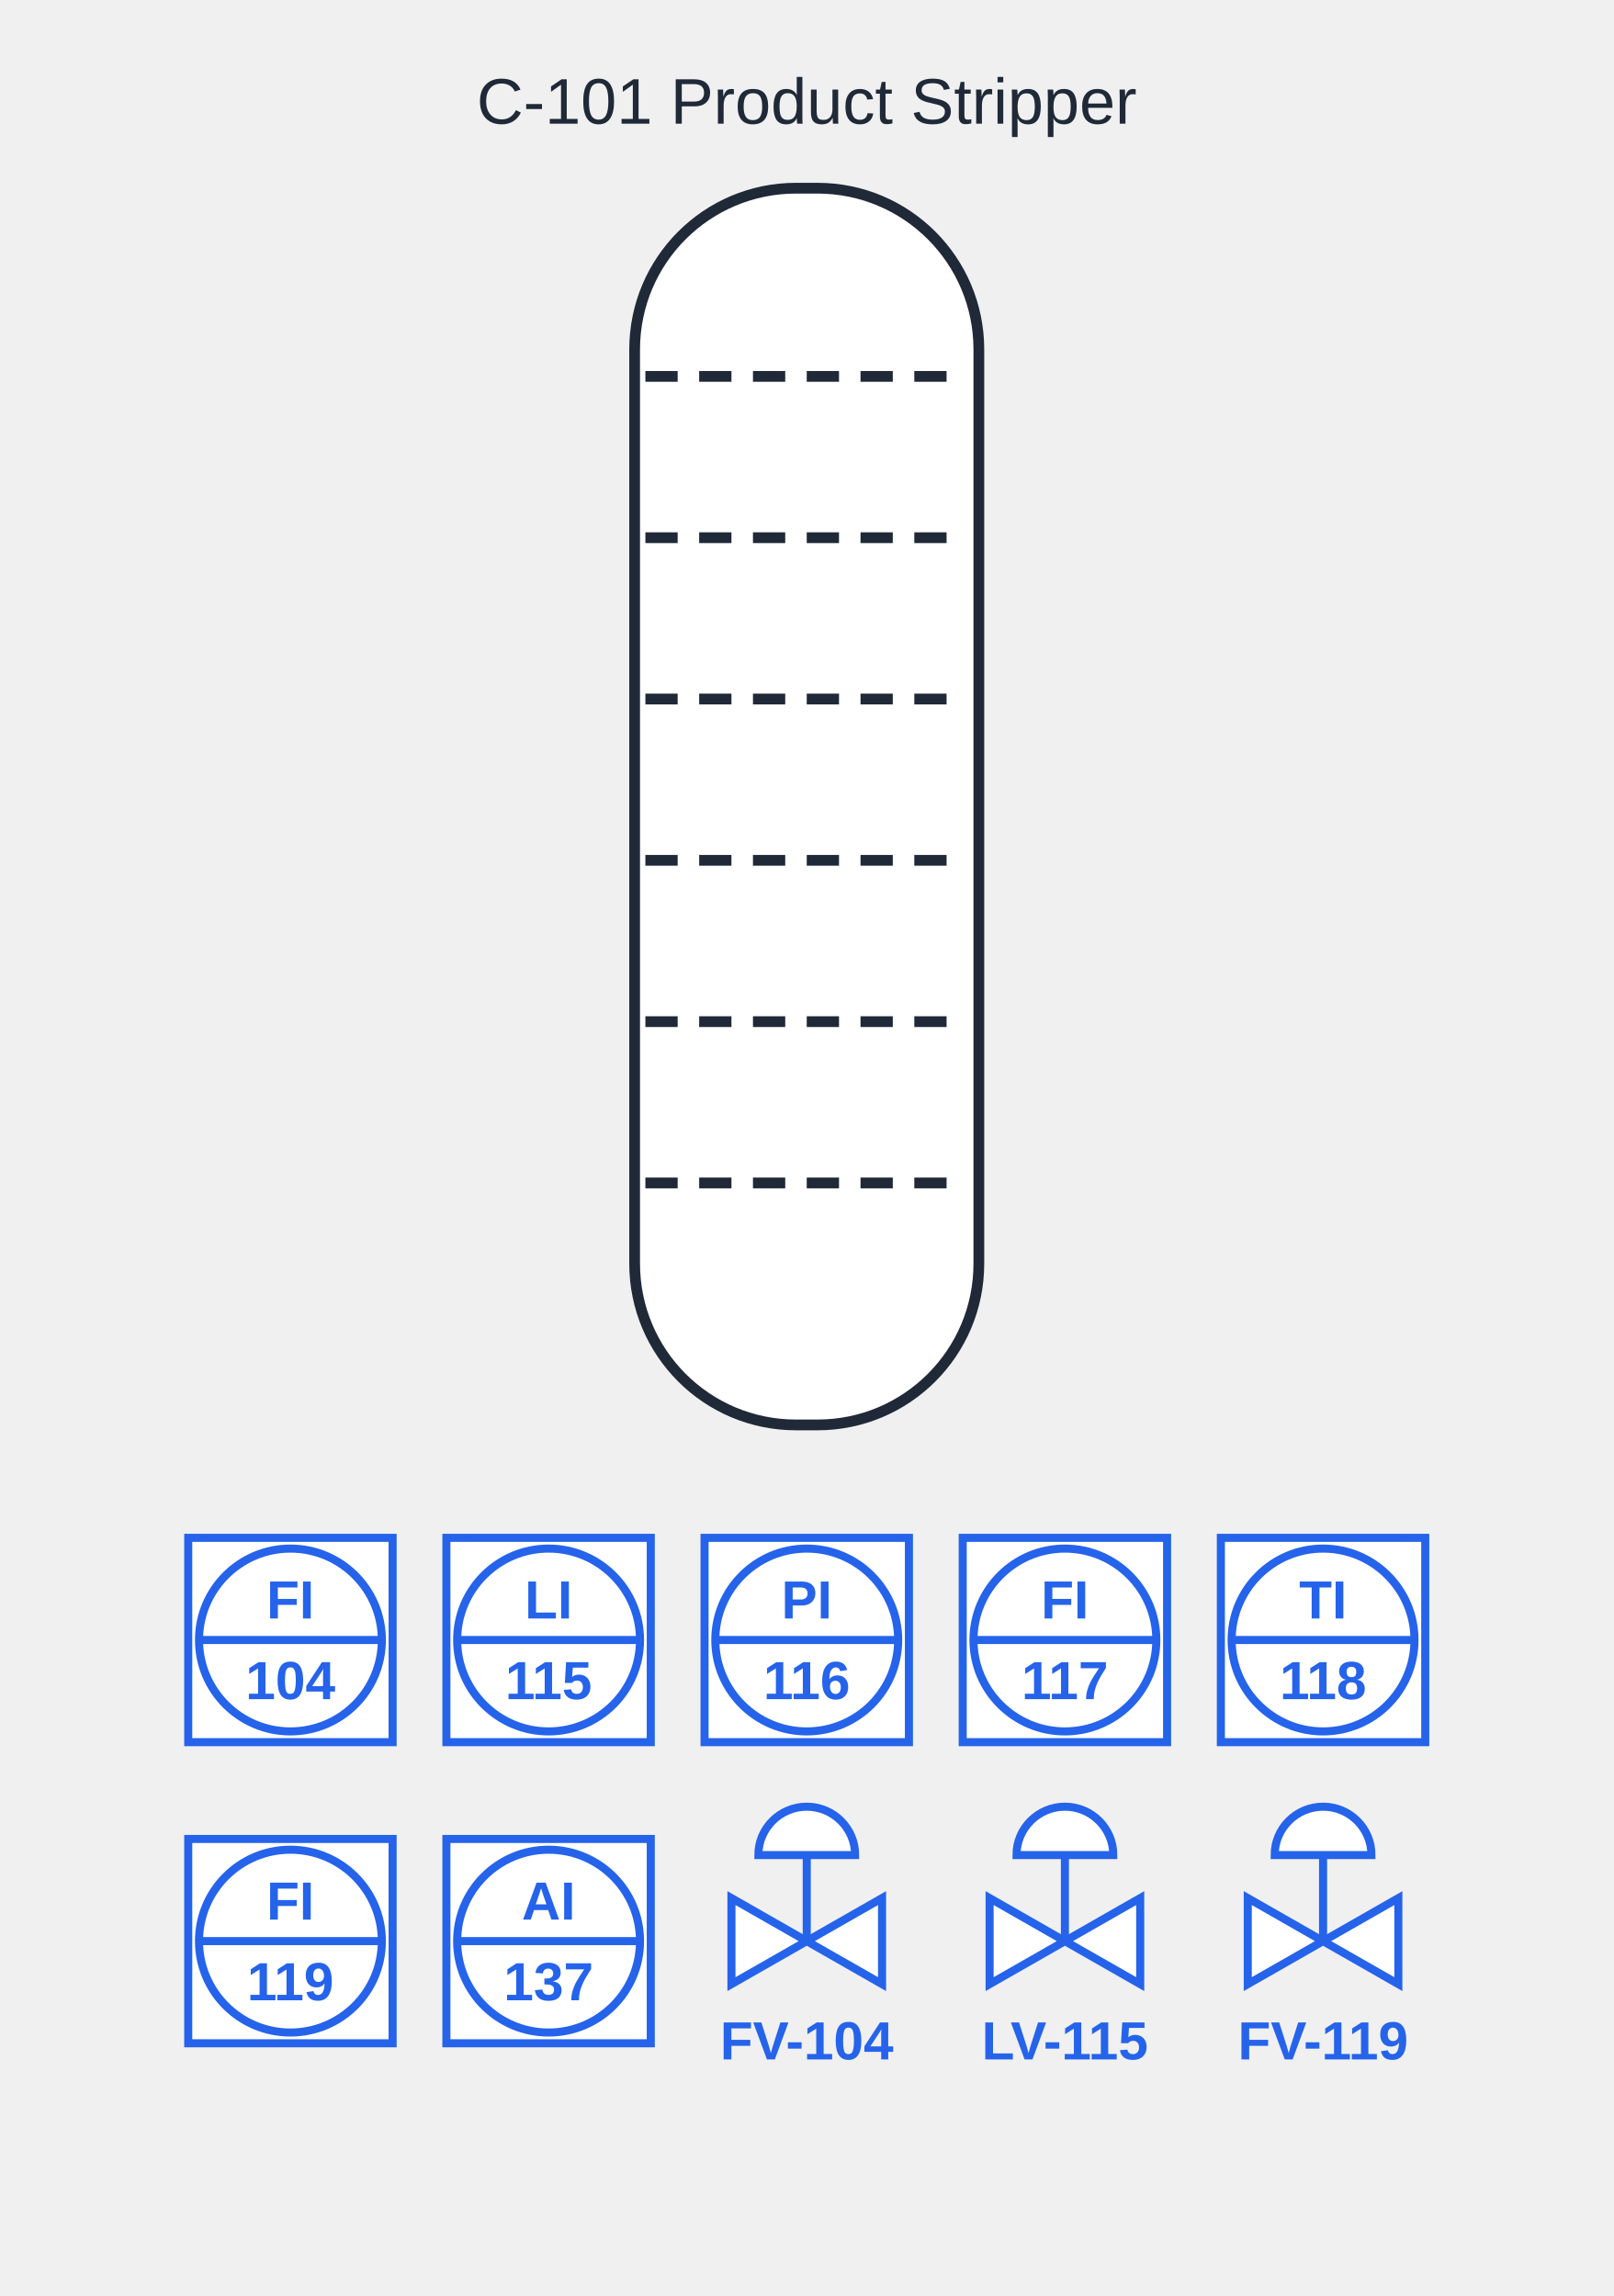
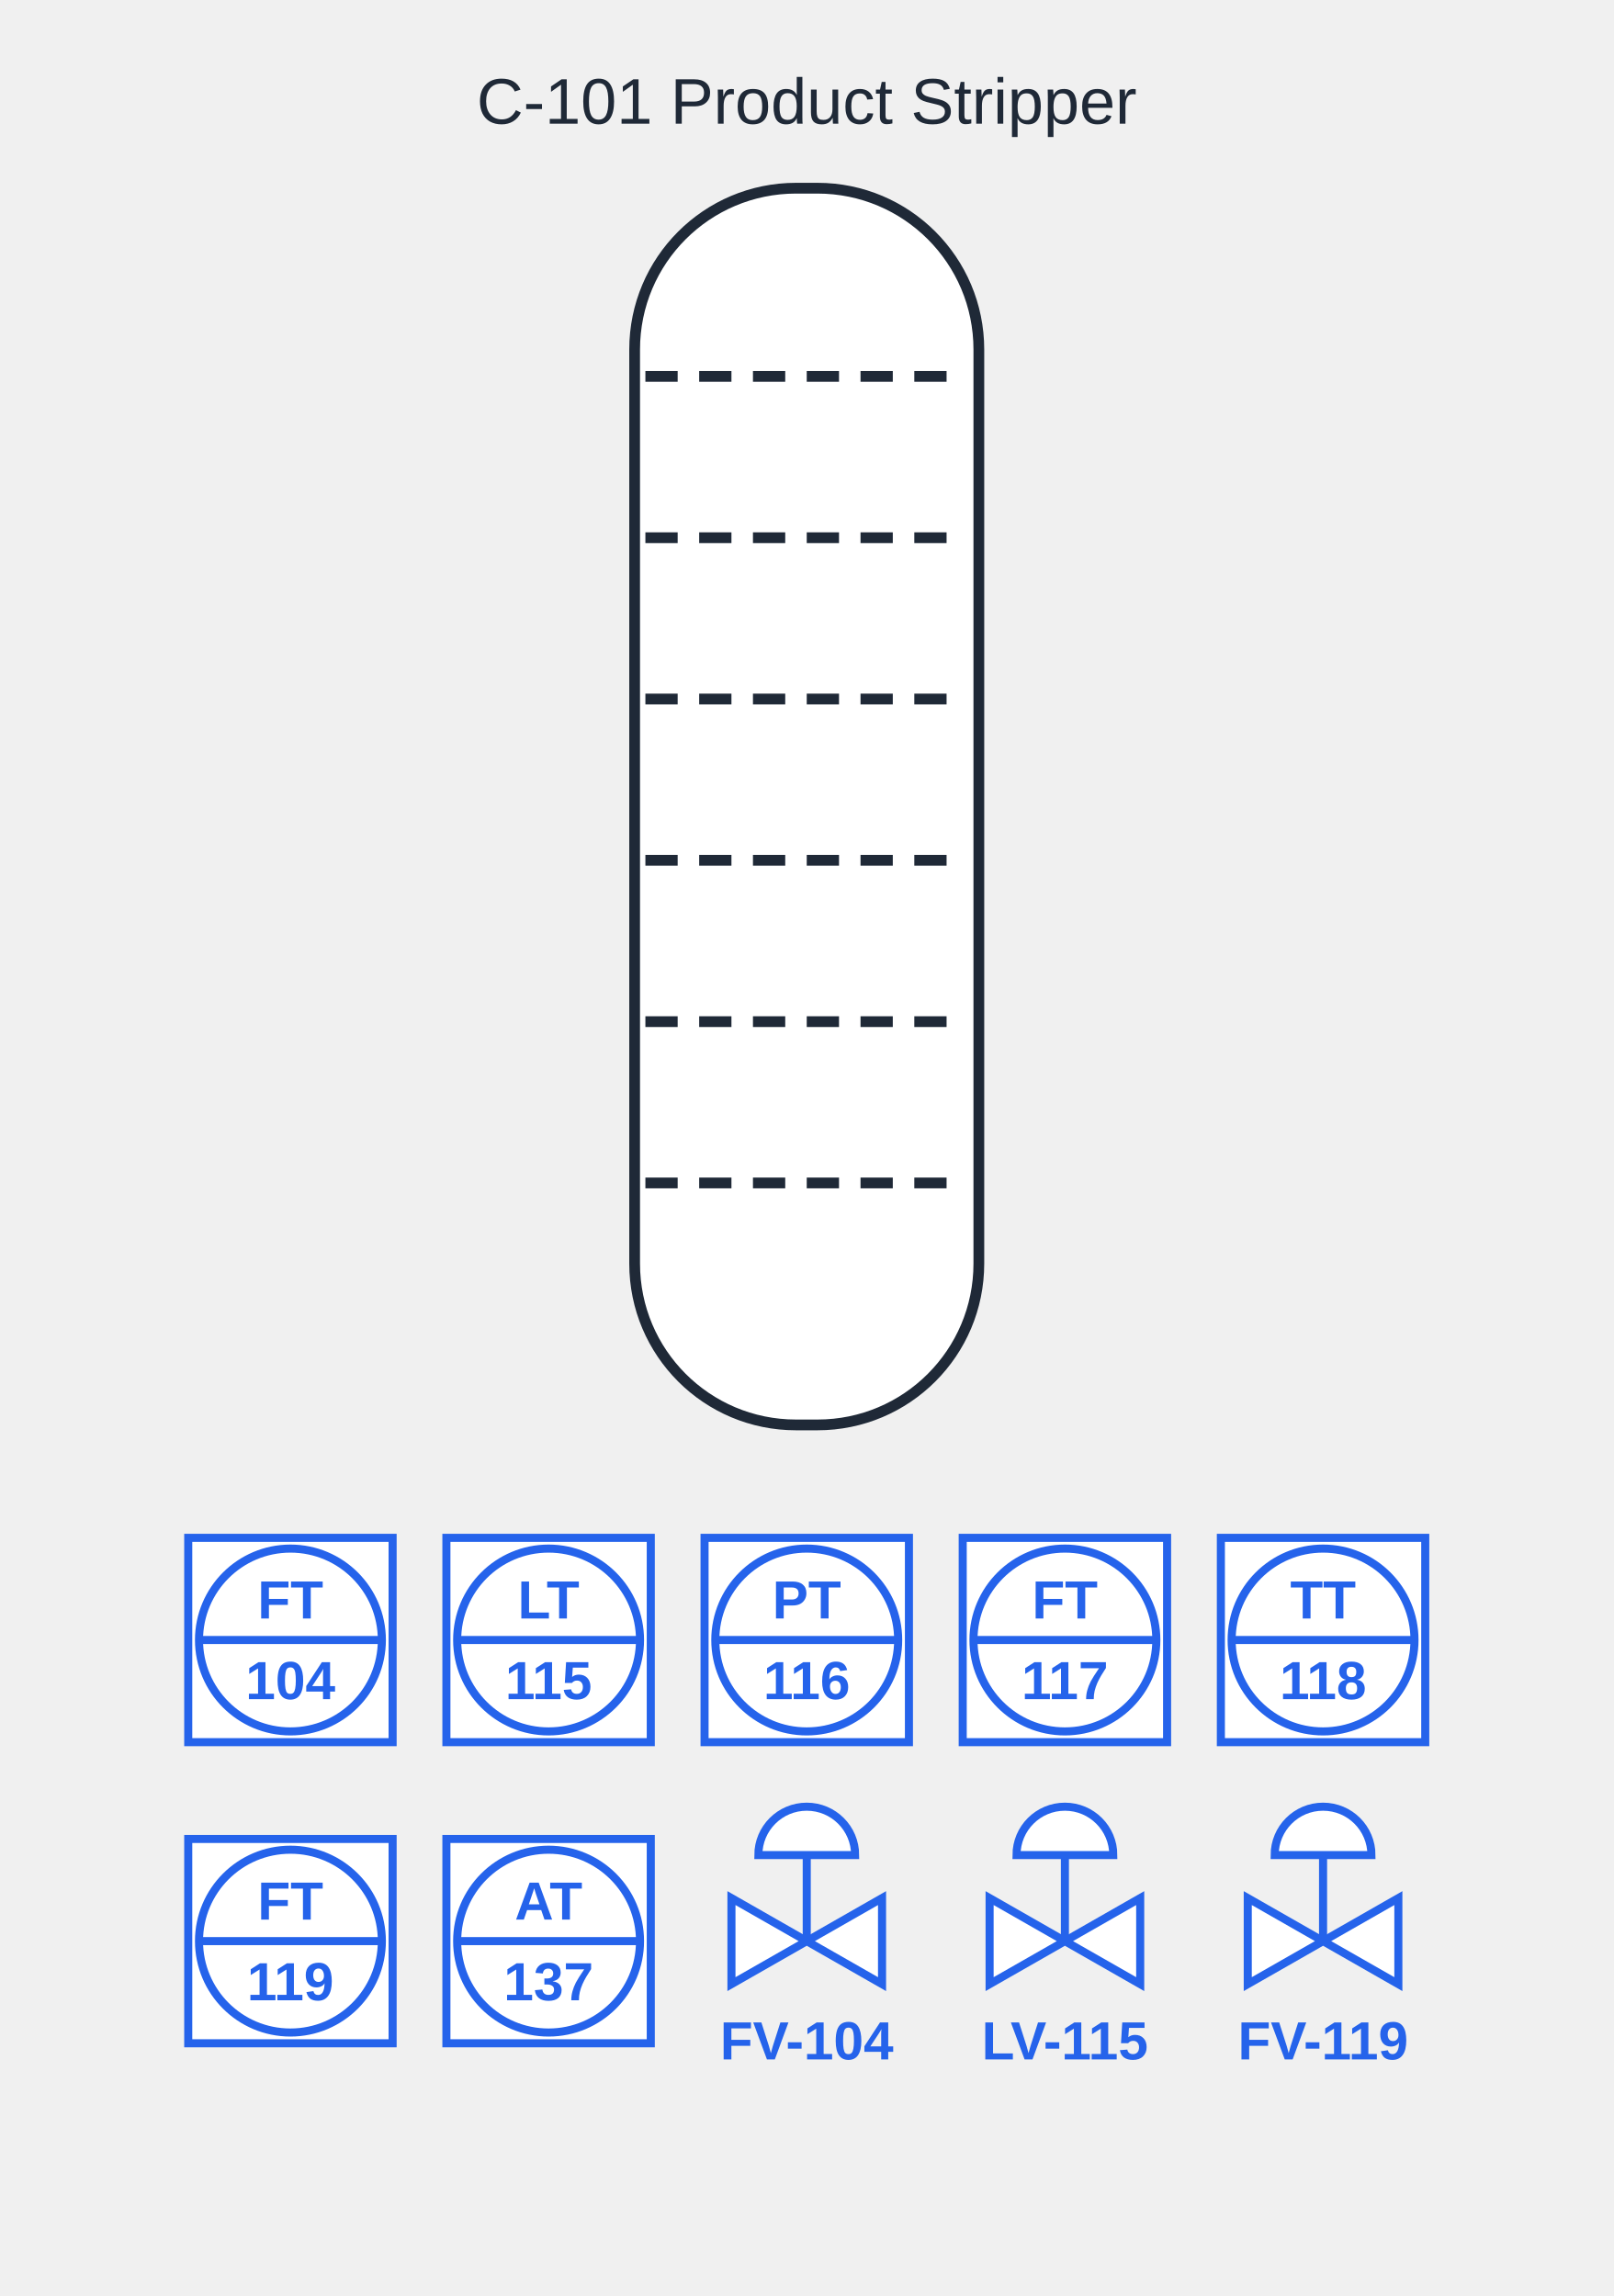
<svg xmlns="http://www.w3.org/2000/svg" viewBox="0 0 300 427" width="300" height="427">
  <defs>
    <style>.eq{fill:#fff;stroke:#1f2937;stroke-width:2}.ln{fill:none;stroke:#1f2937;stroke-width:2}.pipe{fill:none;stroke:#475569;stroke-width:2.5}.inst{fill:#fff;stroke:#2563eb;stroke-width:1.5}.t{font:12px Arial,sans-serif;fill:#1f2937}.ti{font:bold 10px Arial,sans-serif;fill:#2563eb}.ts{font:10px Arial,sans-serif;fill:#64748b}</style>
    <marker id="arr" viewBox="0 0 10 10" refX="9" refY="5" markerWidth="7" markerHeight="7" orient="auto-start-reverse">
      <path d="M0 0 L10 5 L0 10 z" fill="#475569" />
    </marker>
  </defs>
  <g id="C-101" data-asset="C-101" data-type="stripper" transform="translate(150,150)">
    <rect class="eq" x="-32" y="-115" width="64" height="230" rx="30" />
    <line class="ln" stroke-dasharray="6 4" x1="-30" y1="-80" x2="30" y2="-80" />
    <line class="ln" stroke-dasharray="6 4" x1="-30" y1="-50" x2="30" y2="-50" />
    <line class="ln" stroke-dasharray="6 4" x1="-30" y1="-20" x2="30" y2="-20" />
    <line class="ln" stroke-dasharray="6 4" x1="-30" y1="10" x2="30" y2="10" />
    <line class="ln" stroke-dasharray="6 4" x1="-30" y1="40" x2="30" y2="40" />
    <line class="ln" stroke-dasharray="6 4" x1="-30" y1="70" x2="30" y2="70" />
    <text class="t" y="-127" text-anchor="middle">C-101 Product Stripper</text>
  </g>
-   <g id="FI-104" data-tag="FI-104" data-unit="C-101" data-uom="kscmh" transform="translate(54.0,305)">
+   <g id="FT-104" data-tag="FT-104" data-unit="C-101" data-uom="kscmh" transform="translate(54.0,305)">
    <rect class="inst" x="-19" y="-19" width="38" height="38" />
    <circle class="inst" r="17" />
    <line class="inst" x1="-17" y1="0" x2="17" y2="0" />
-     <text class="ti" y="-4" text-anchor="middle">FI</text>
+     <text class="ti" y="-4" text-anchor="middle">FT</text>
    <text class="ti" y="11" text-anchor="middle">104</text>
  </g>
-   <g id="LI-115" data-tag="LI-115" data-unit="C-101" data-uom="%" transform="translate(102.0,305)">
+   <g id="LT-115" data-tag="LT-115" data-unit="C-101" data-uom="%" transform="translate(102.0,305)">
    <rect class="inst" x="-19" y="-19" width="38" height="38" />
    <circle class="inst" r="17" />
    <line class="inst" x1="-17" y1="0" x2="17" y2="0" />
-     <text class="ti" y="-4" text-anchor="middle">LI</text>
+     <text class="ti" y="-4" text-anchor="middle">LT</text>
    <text class="ti" y="11" text-anchor="middle">115</text>
  </g>
-   <g id="PI-116" data-tag="PI-116" data-unit="C-101" data-uom="kPa g" transform="translate(150.0,305)">
+   <g id="PT-116" data-tag="PT-116" data-unit="C-101" data-uom="kPa g" transform="translate(150.0,305)">
    <rect class="inst" x="-19" y="-19" width="38" height="38" />
    <circle class="inst" r="17" />
    <line class="inst" x1="-17" y1="0" x2="17" y2="0" />
-     <text class="ti" y="-4" text-anchor="middle">PI</text>
+     <text class="ti" y="-4" text-anchor="middle">PT</text>
    <text class="ti" y="11" text-anchor="middle">116</text>
  </g>
-   <g id="FI-117" data-tag="FI-117" data-unit="C-101" data-uom="m3/h" transform="translate(198.0,305)">
+   <g id="FT-117" data-tag="FT-117" data-unit="C-101" data-uom="m3/h" transform="translate(198.0,305)">
    <rect class="inst" x="-19" y="-19" width="38" height="38" />
    <circle class="inst" r="17" />
    <line class="inst" x1="-17" y1="0" x2="17" y2="0" />
-     <text class="ti" y="-4" text-anchor="middle">FI</text>
+     <text class="ti" y="-4" text-anchor="middle">FT</text>
    <text class="ti" y="11" text-anchor="middle">117</text>
  </g>
-   <g id="TI-118" data-tag="TI-118" data-unit="C-101" data-uom="degC" transform="translate(246.0,305)">
+   <g id="TT-118" data-tag="TT-118" data-unit="C-101" data-uom="degC" transform="translate(246.0,305)">
    <rect class="inst" x="-19" y="-19" width="38" height="38" />
    <circle class="inst" r="17" />
    <line class="inst" x1="-17" y1="0" x2="17" y2="0" />
-     <text class="ti" y="-4" text-anchor="middle">TI</text>
+     <text class="ti" y="-4" text-anchor="middle">TT</text>
    <text class="ti" y="11" text-anchor="middle">118</text>
  </g>
-   <g id="FI-119" data-tag="FI-119" data-unit="C-101" data-uom="kg/h" transform="translate(54.0,361)">
+   <g id="FT-119" data-tag="FT-119" data-unit="C-101" data-uom="kg/h" transform="translate(54.0,361)">
    <rect class="inst" x="-19" y="-19" width="38" height="38" />
    <circle class="inst" r="17" />
    <line class="inst" x1="-17" y1="0" x2="17" y2="0" />
-     <text class="ti" y="-4" text-anchor="middle">FI</text>
+     <text class="ti" y="-4" text-anchor="middle">FT</text>
    <text class="ti" y="11" text-anchor="middle">119</text>
  </g>
-   <g id="AI-137" data-tag="AI-137" data-unit="C-101" data-uom="mol%" transform="translate(102.0,361)">
+   <g id="AT-137" data-tag="AT-137" data-unit="C-101" data-uom="mol%" transform="translate(102.0,361)">
    <rect class="inst" x="-19" y="-19" width="38" height="38" />
    <circle class="inst" r="17" />
    <line class="inst" x1="-17" y1="0" x2="17" y2="0" />
-     <text class="ti" y="-4" text-anchor="middle">AI</text>
+     <text class="ti" y="-4" text-anchor="middle">AT</text>
    <text class="ti" y="11" text-anchor="middle">137</text>
  </g>
  <g id="FV-104" data-tag="FV-104" data-unit="C-101" data-uom="%" transform="translate(150.0,361)">
    <path class="inst" d="M-14 -8 L14 8 L14 -8 L-14 8 Z" />
    <line class="inst" x1="0" y1="0" x2="0" y2="-16" />
    <path class="inst" d="M-9 -16 A9 9 0 0 1 9 -16 Z" />
    <text class="ti" y="22" text-anchor="middle">FV-104</text>
  </g>
  <g id="LV-115" data-tag="LV-115" data-unit="C-101" data-uom="%" transform="translate(198.0,361)">
    <path class="inst" d="M-14 -8 L14 8 L14 -8 L-14 8 Z" />
    <line class="inst" x1="0" y1="0" x2="0" y2="-16" />
    <path class="inst" d="M-9 -16 A9 9 0 0 1 9 -16 Z" />
    <text class="ti" y="22" text-anchor="middle">LV-115</text>
  </g>
  <g id="FV-119" data-tag="FV-119" data-unit="C-101" data-uom="%" transform="translate(246.0,361)">
    <path class="inst" d="M-14 -8 L14 8 L14 -8 L-14 8 Z" />
    <line class="inst" x1="0" y1="0" x2="0" y2="-16" />
    <path class="inst" d="M-9 -16 A9 9 0 0 1 9 -16 Z" />
    <text class="ti" y="22" text-anchor="middle">FV-119</text>
  </g>
</svg>
